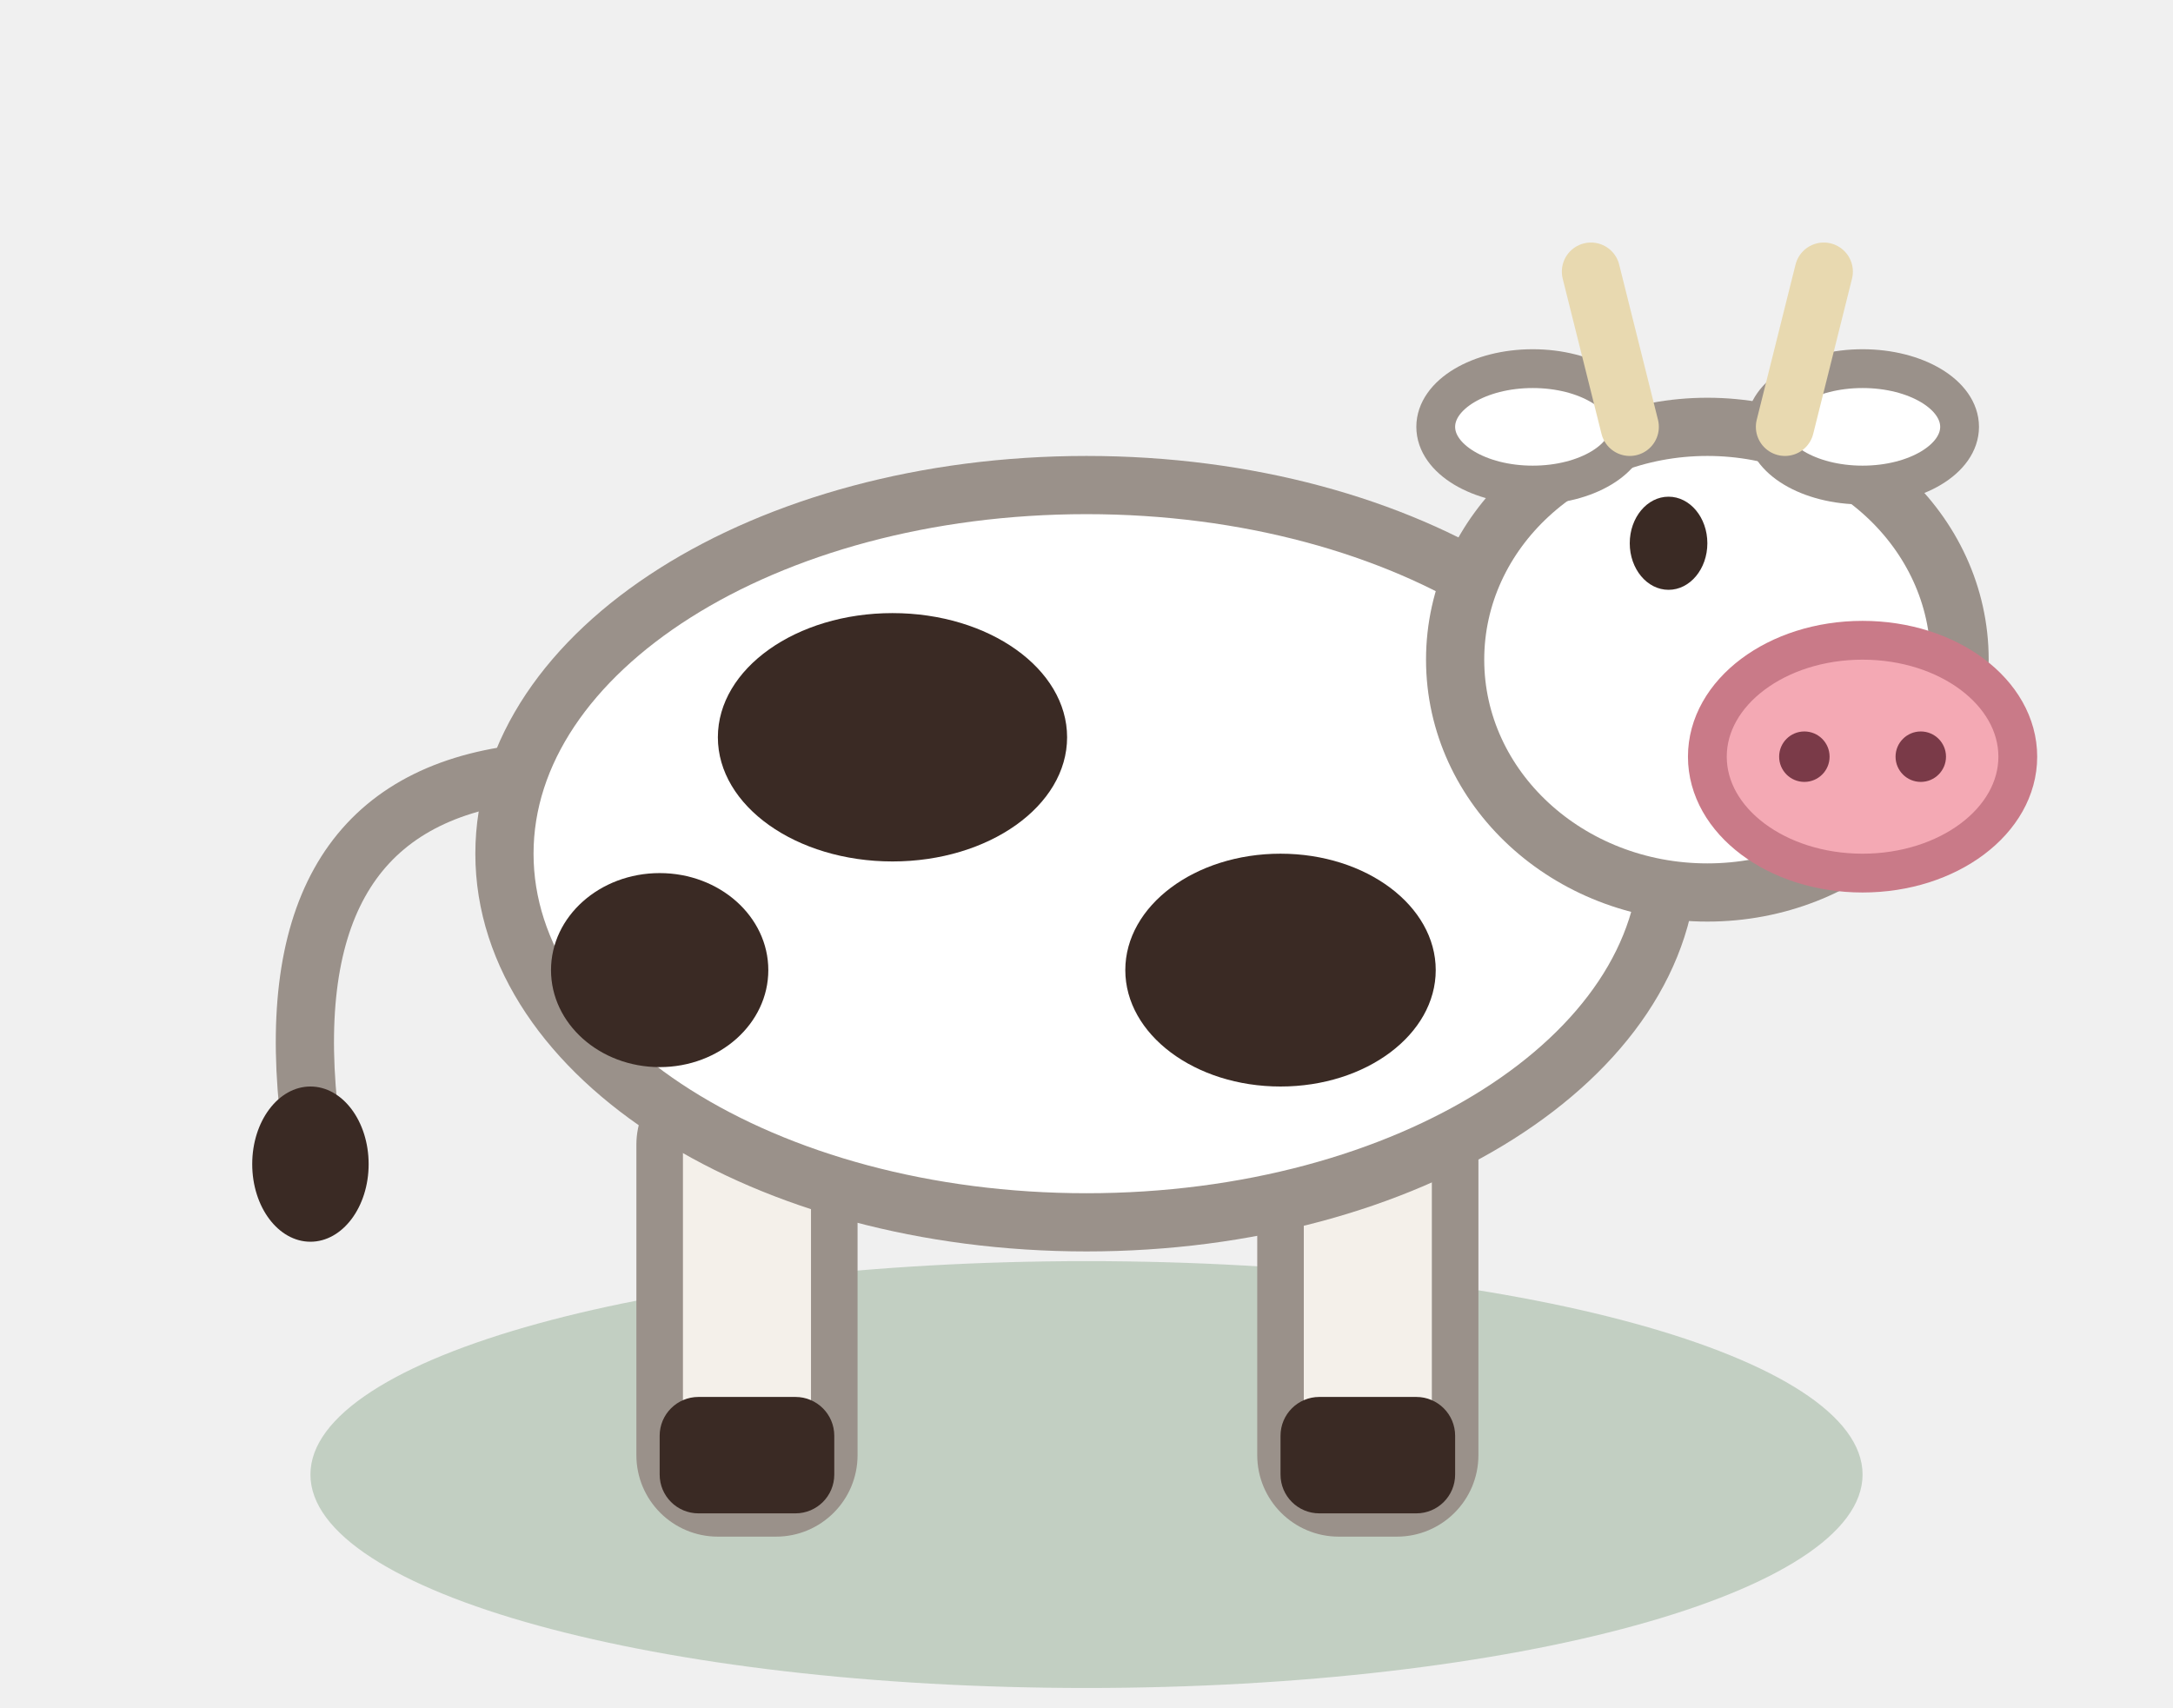
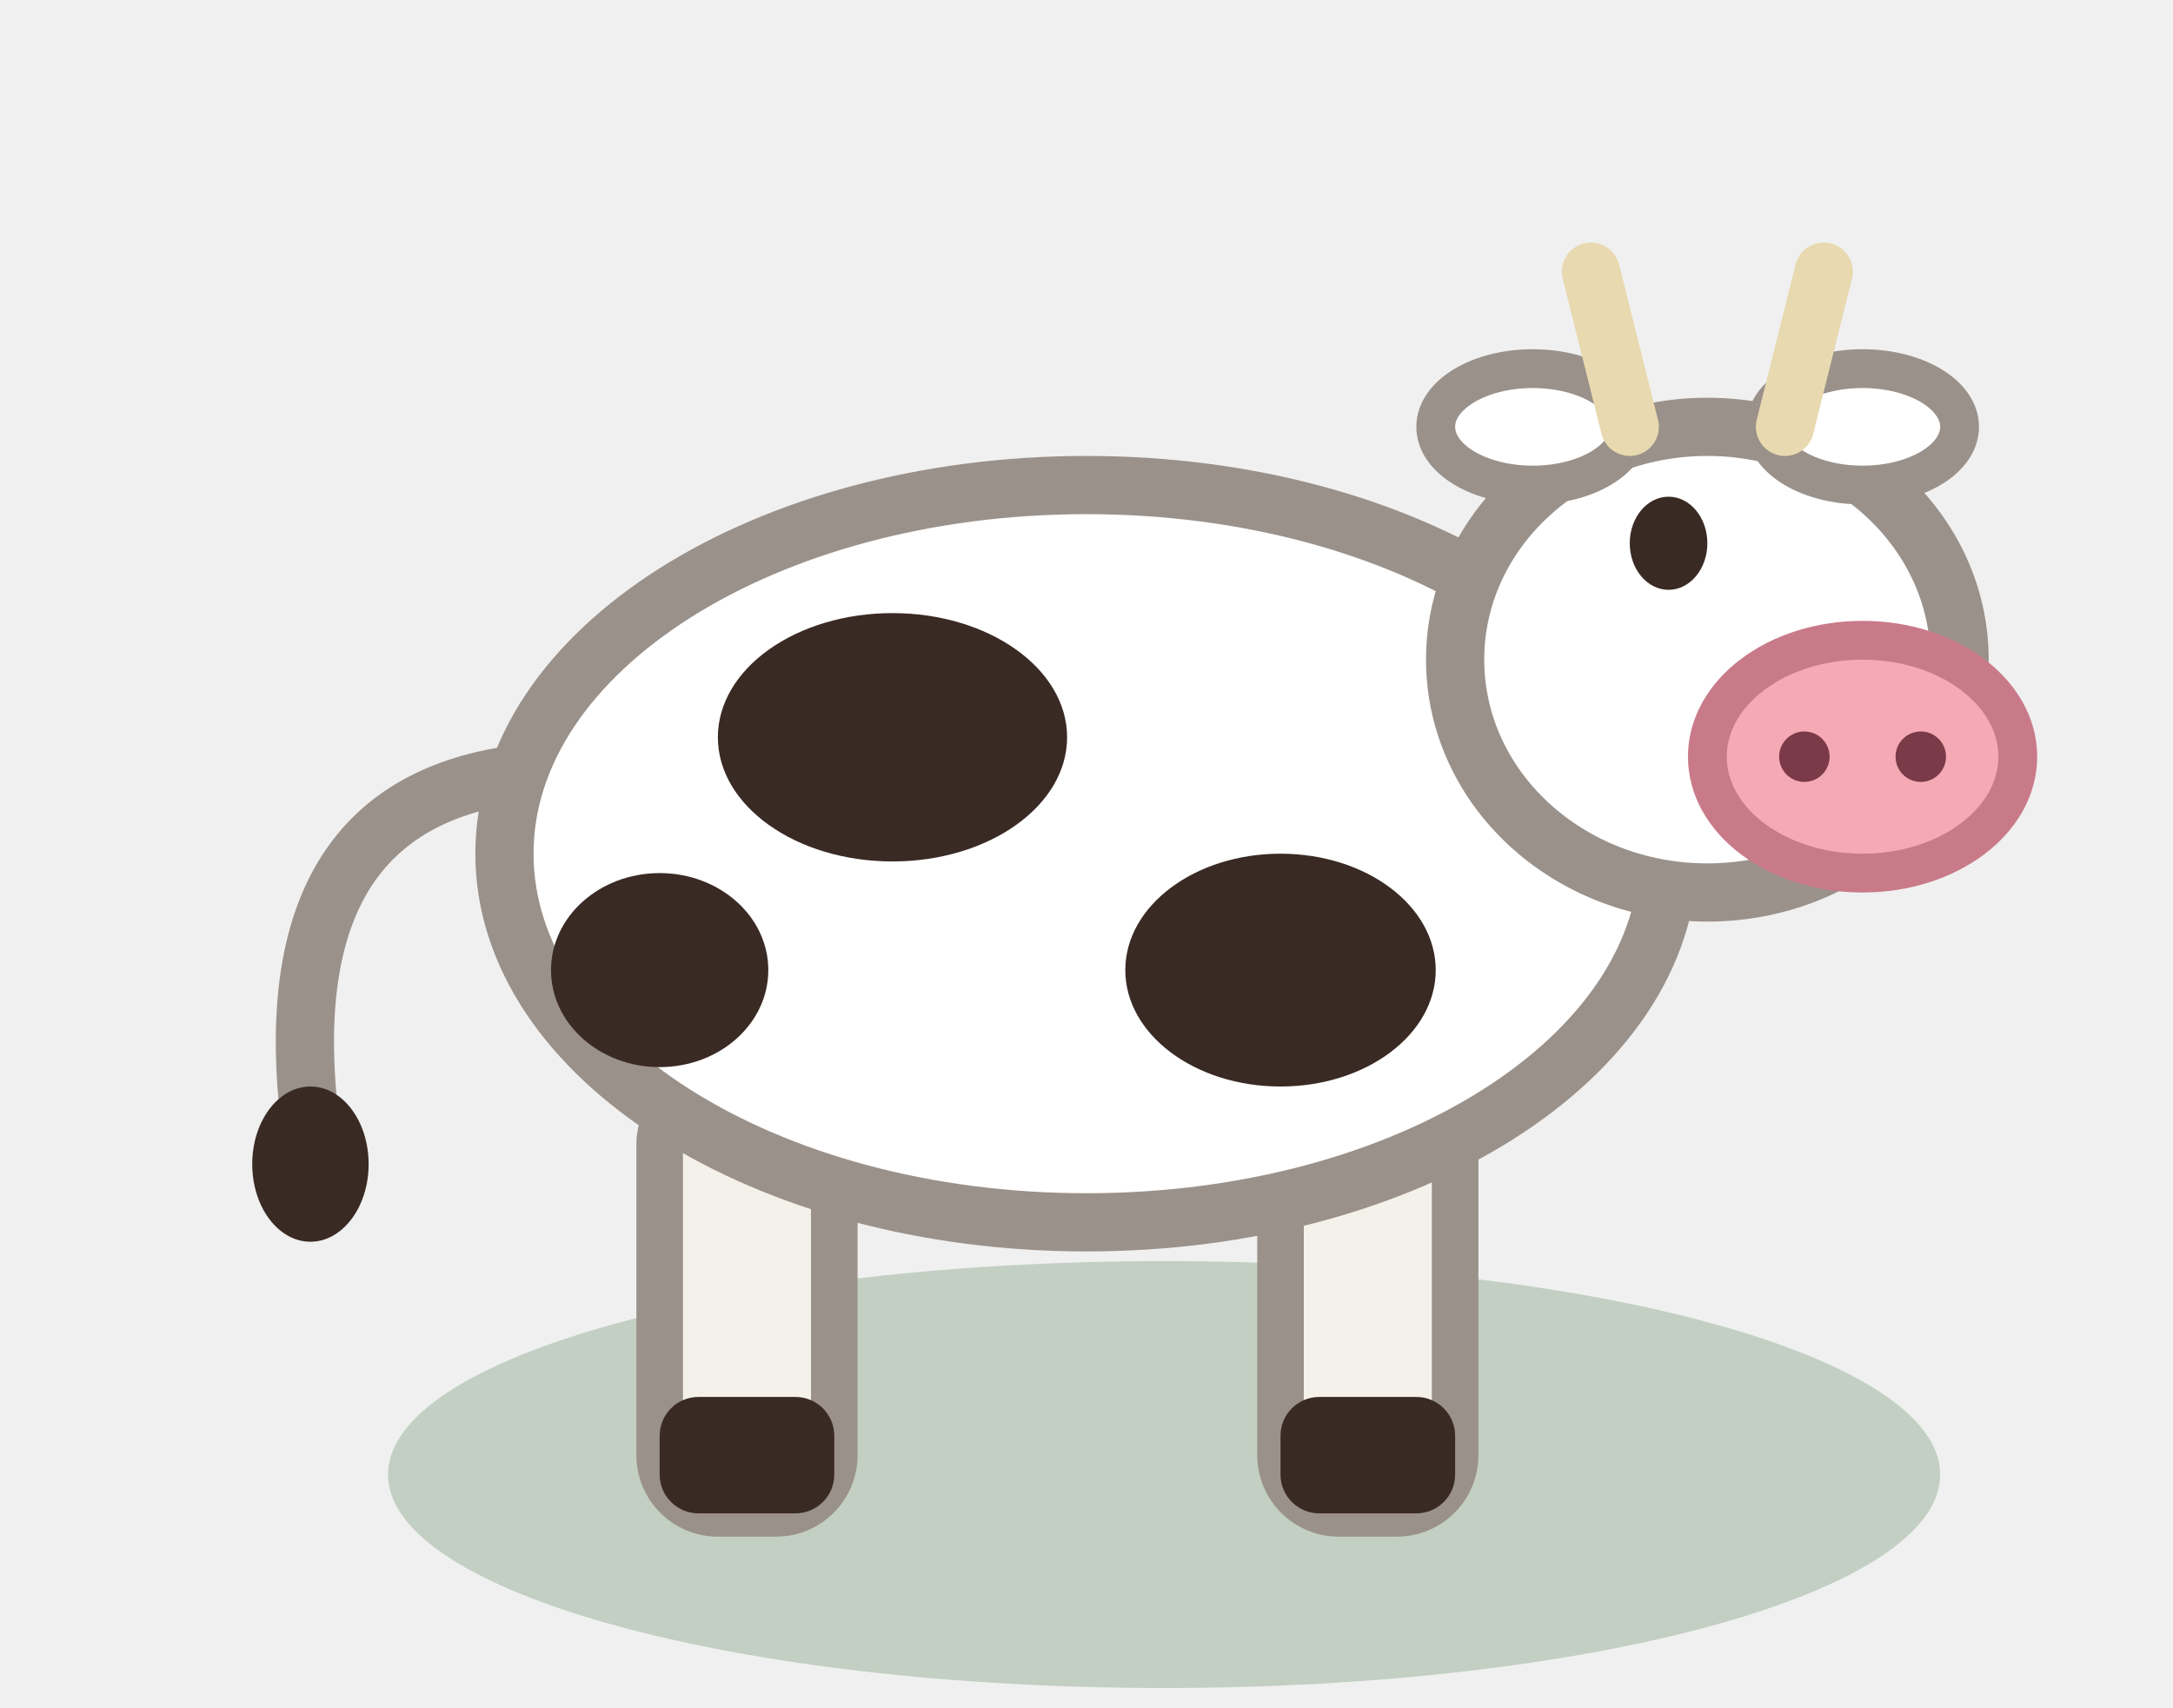
<svg xmlns="http://www.w3.org/2000/svg" viewBox="-56 -76 112 88" role="img" aria-label="Bò" data-style="pop" data-game="animal-cow">
  <g transform="translate(0 0)">
    <g transform="scale(1 1)">
-       <ellipse cx="0" cy="0" rx="40" ry="11" fill="#1F5A22" opacity="0.22" />
+       <ellipse cx="4" cy="0" rx="40" ry="11" fill="#1F5A22" opacity="0.220" />
      <rect x="-22" y="-20" width="9" height="22" rx="3" fill="#F4F0EA" stroke="#9A918A" stroke-width="2.4" />
      <rect x="-22" y="-4" width="9" height="6" rx="2" fill="#3A2A24" />
      <rect x="10" y="-20" width="9" height="22" rx="3" fill="#F4F0EA" stroke="#9A918A" stroke-width="2.4" />
      <rect x="10" y="-4" width="9" height="6" rx="2" fill="#3A2A24" />
      <ellipse cx="0" cy="-32" rx="30" ry="19" fill="#FFFFFF" stroke="#9A918A" stroke-width="3" />
      <ellipse cx="-10" cy="-38" rx="9" ry="6.4" fill="#3A2A24" />
      <ellipse cx="10" cy="-26" rx="8" ry="6" fill="#3A2A24" />
      <ellipse cx="-22" cy="-26" rx="5.6" ry="5" fill="#3A2A24" />
      <path d="M-30 -36Q-42 -34 -40 -18" stroke="#9A918A" stroke-width="3" fill="none" stroke-linecap="round" />
      <ellipse cx="-40" cy="-16" rx="3" ry="4" fill="#3A2A24" />
      <ellipse cx="32" cy="-42" rx="13" ry="12" fill="#FFFFFF" stroke="#9A918A" stroke-width="3" />
      <ellipse cx="40" cy="-37" rx="8" ry="6" fill="#F4A9B4" stroke="#C97A88" stroke-width="2" />
      <ellipse cx="37" cy="-37" rx="1.3" ry="1.3" fill="#7A3A48" />
      <ellipse cx="43" cy="-37" rx="1.3" ry="1.3" fill="#7A3A48" />
      <ellipse cx="30" cy="-48" rx="2" ry="2.4" fill="#3A2A24" />
      <ellipse cx="23" cy="-54" rx="5" ry="3" fill="#FFFFFF" stroke="#9A918A" stroke-width="2" />
      <ellipse cx="40" cy="-54" rx="5" ry="3" fill="#FFFFFF" stroke="#9A918A" stroke-width="2" />
      <path d="M28 -54L26 -62M36 -54L38 -62" stroke="#E8D9B0" stroke-width="3" stroke-linecap="round" />
    </g>
  </g>
</svg>
